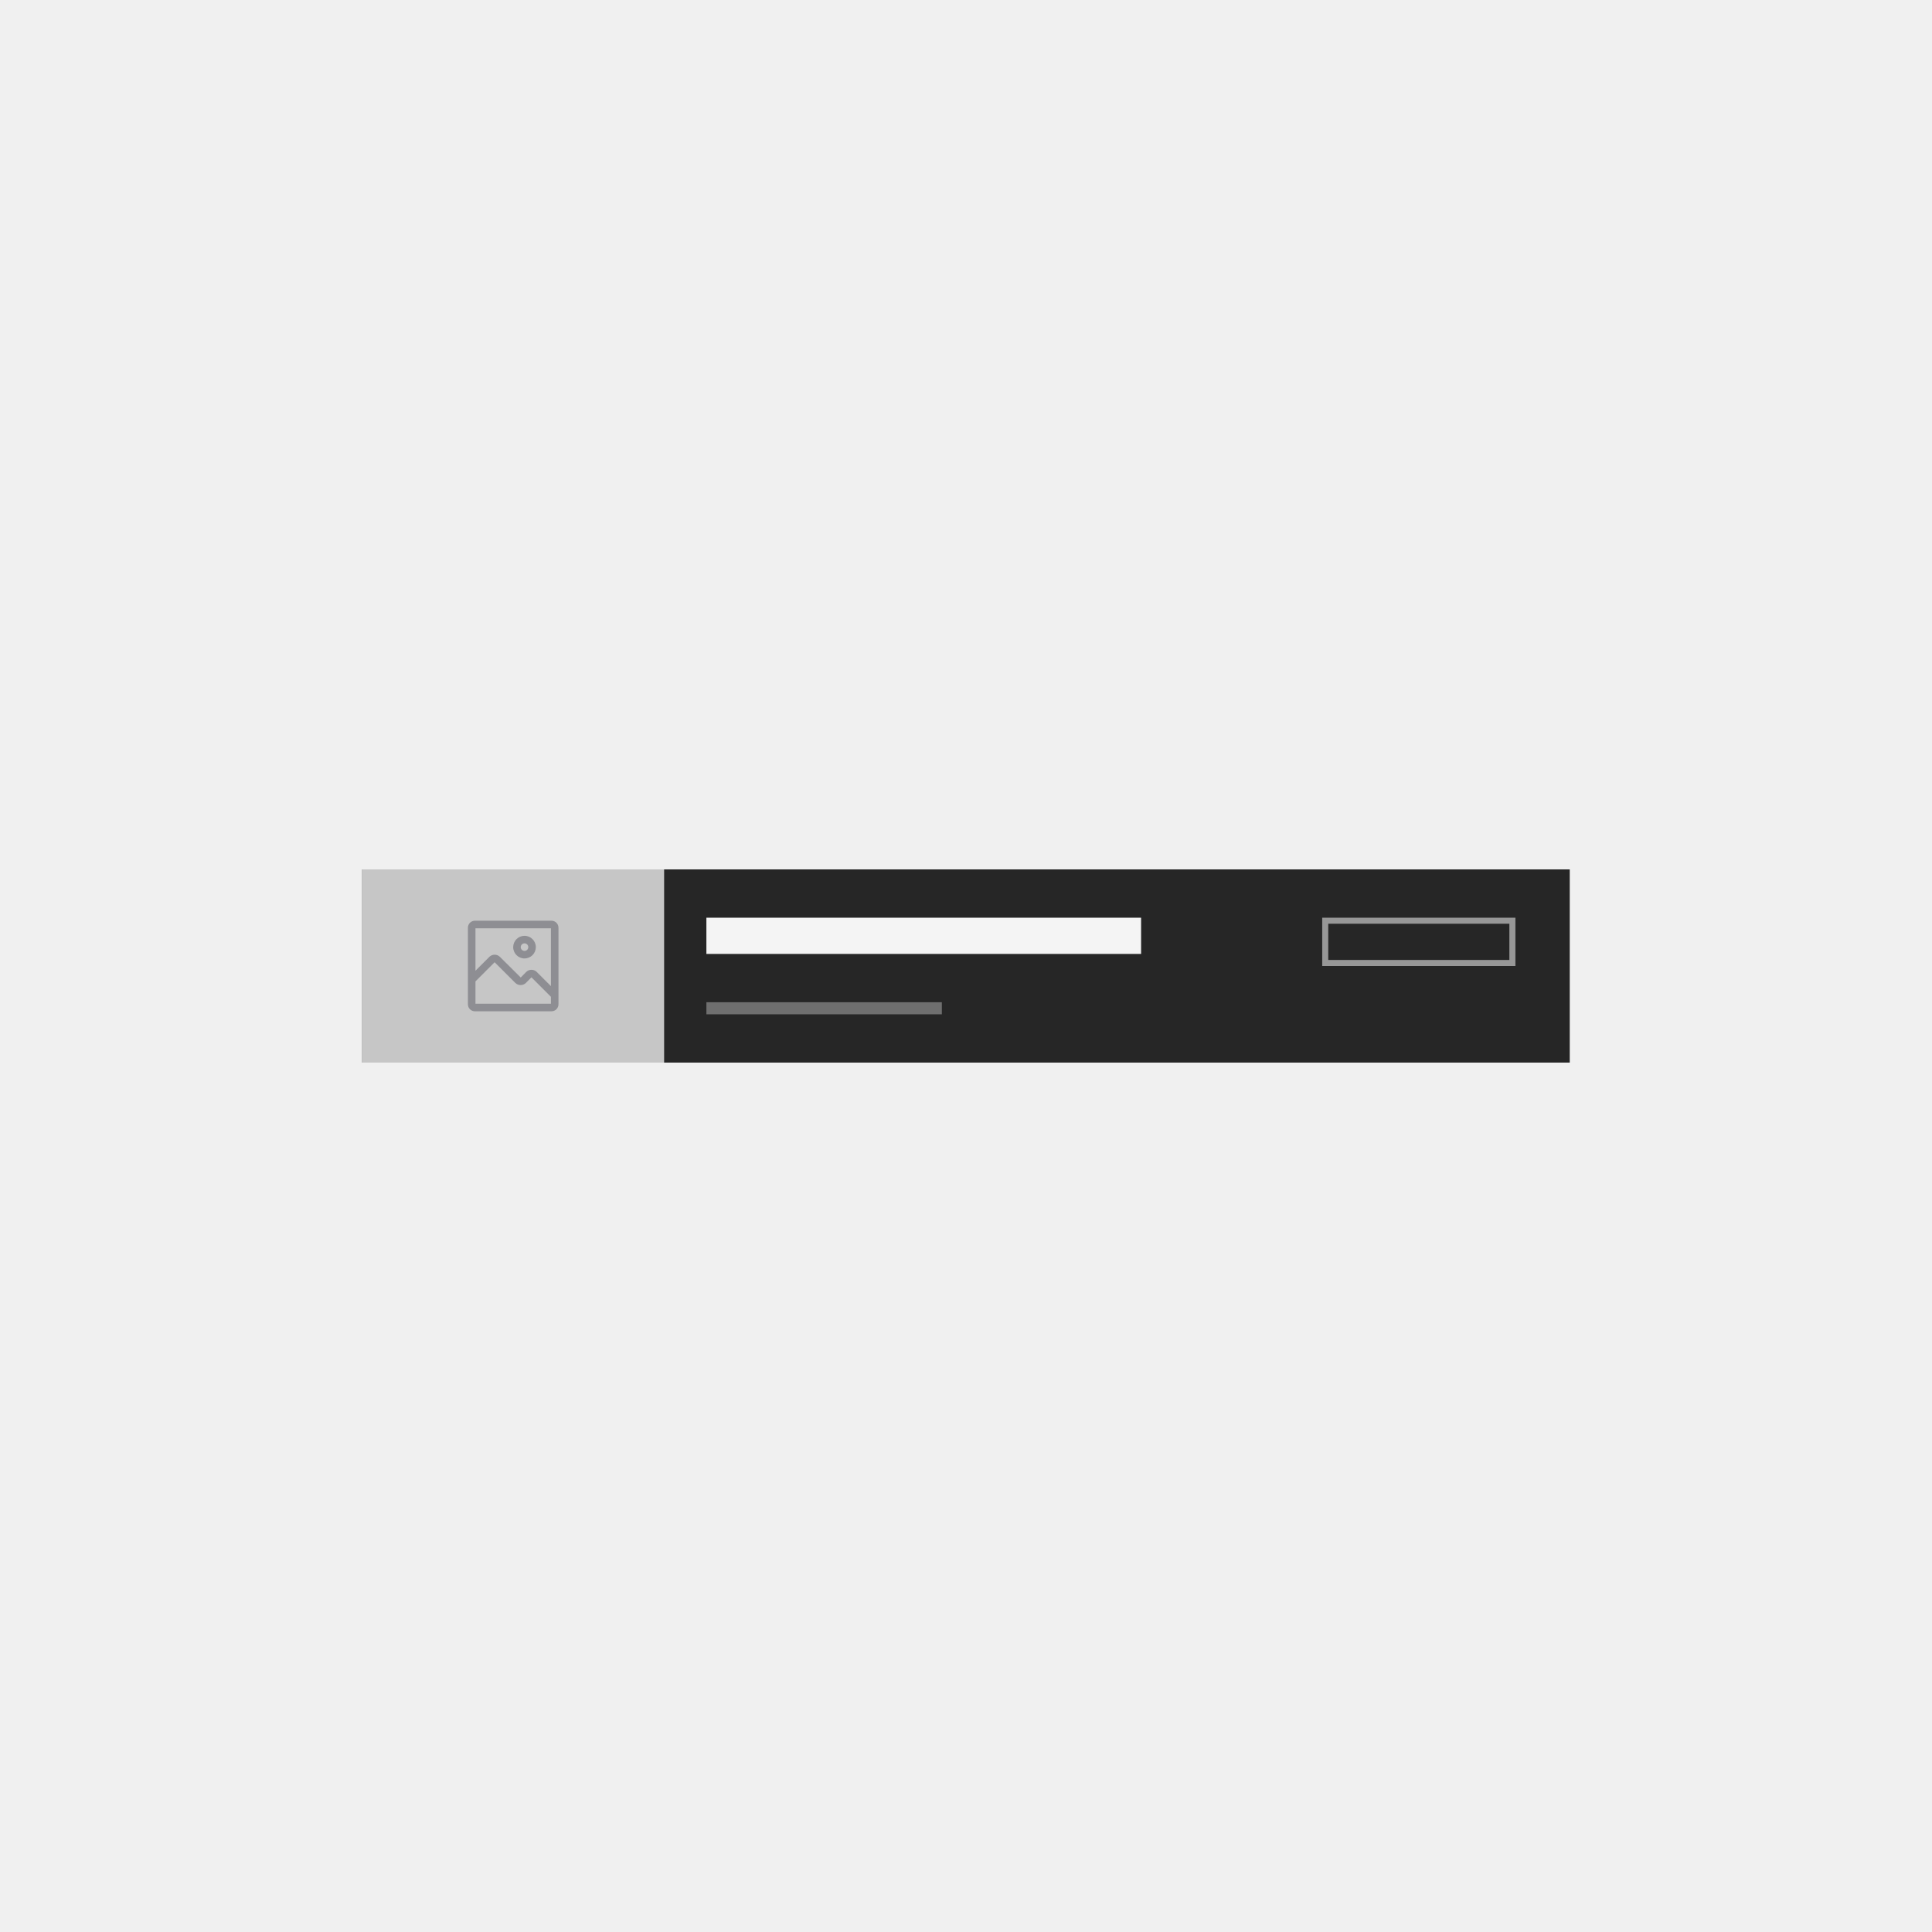
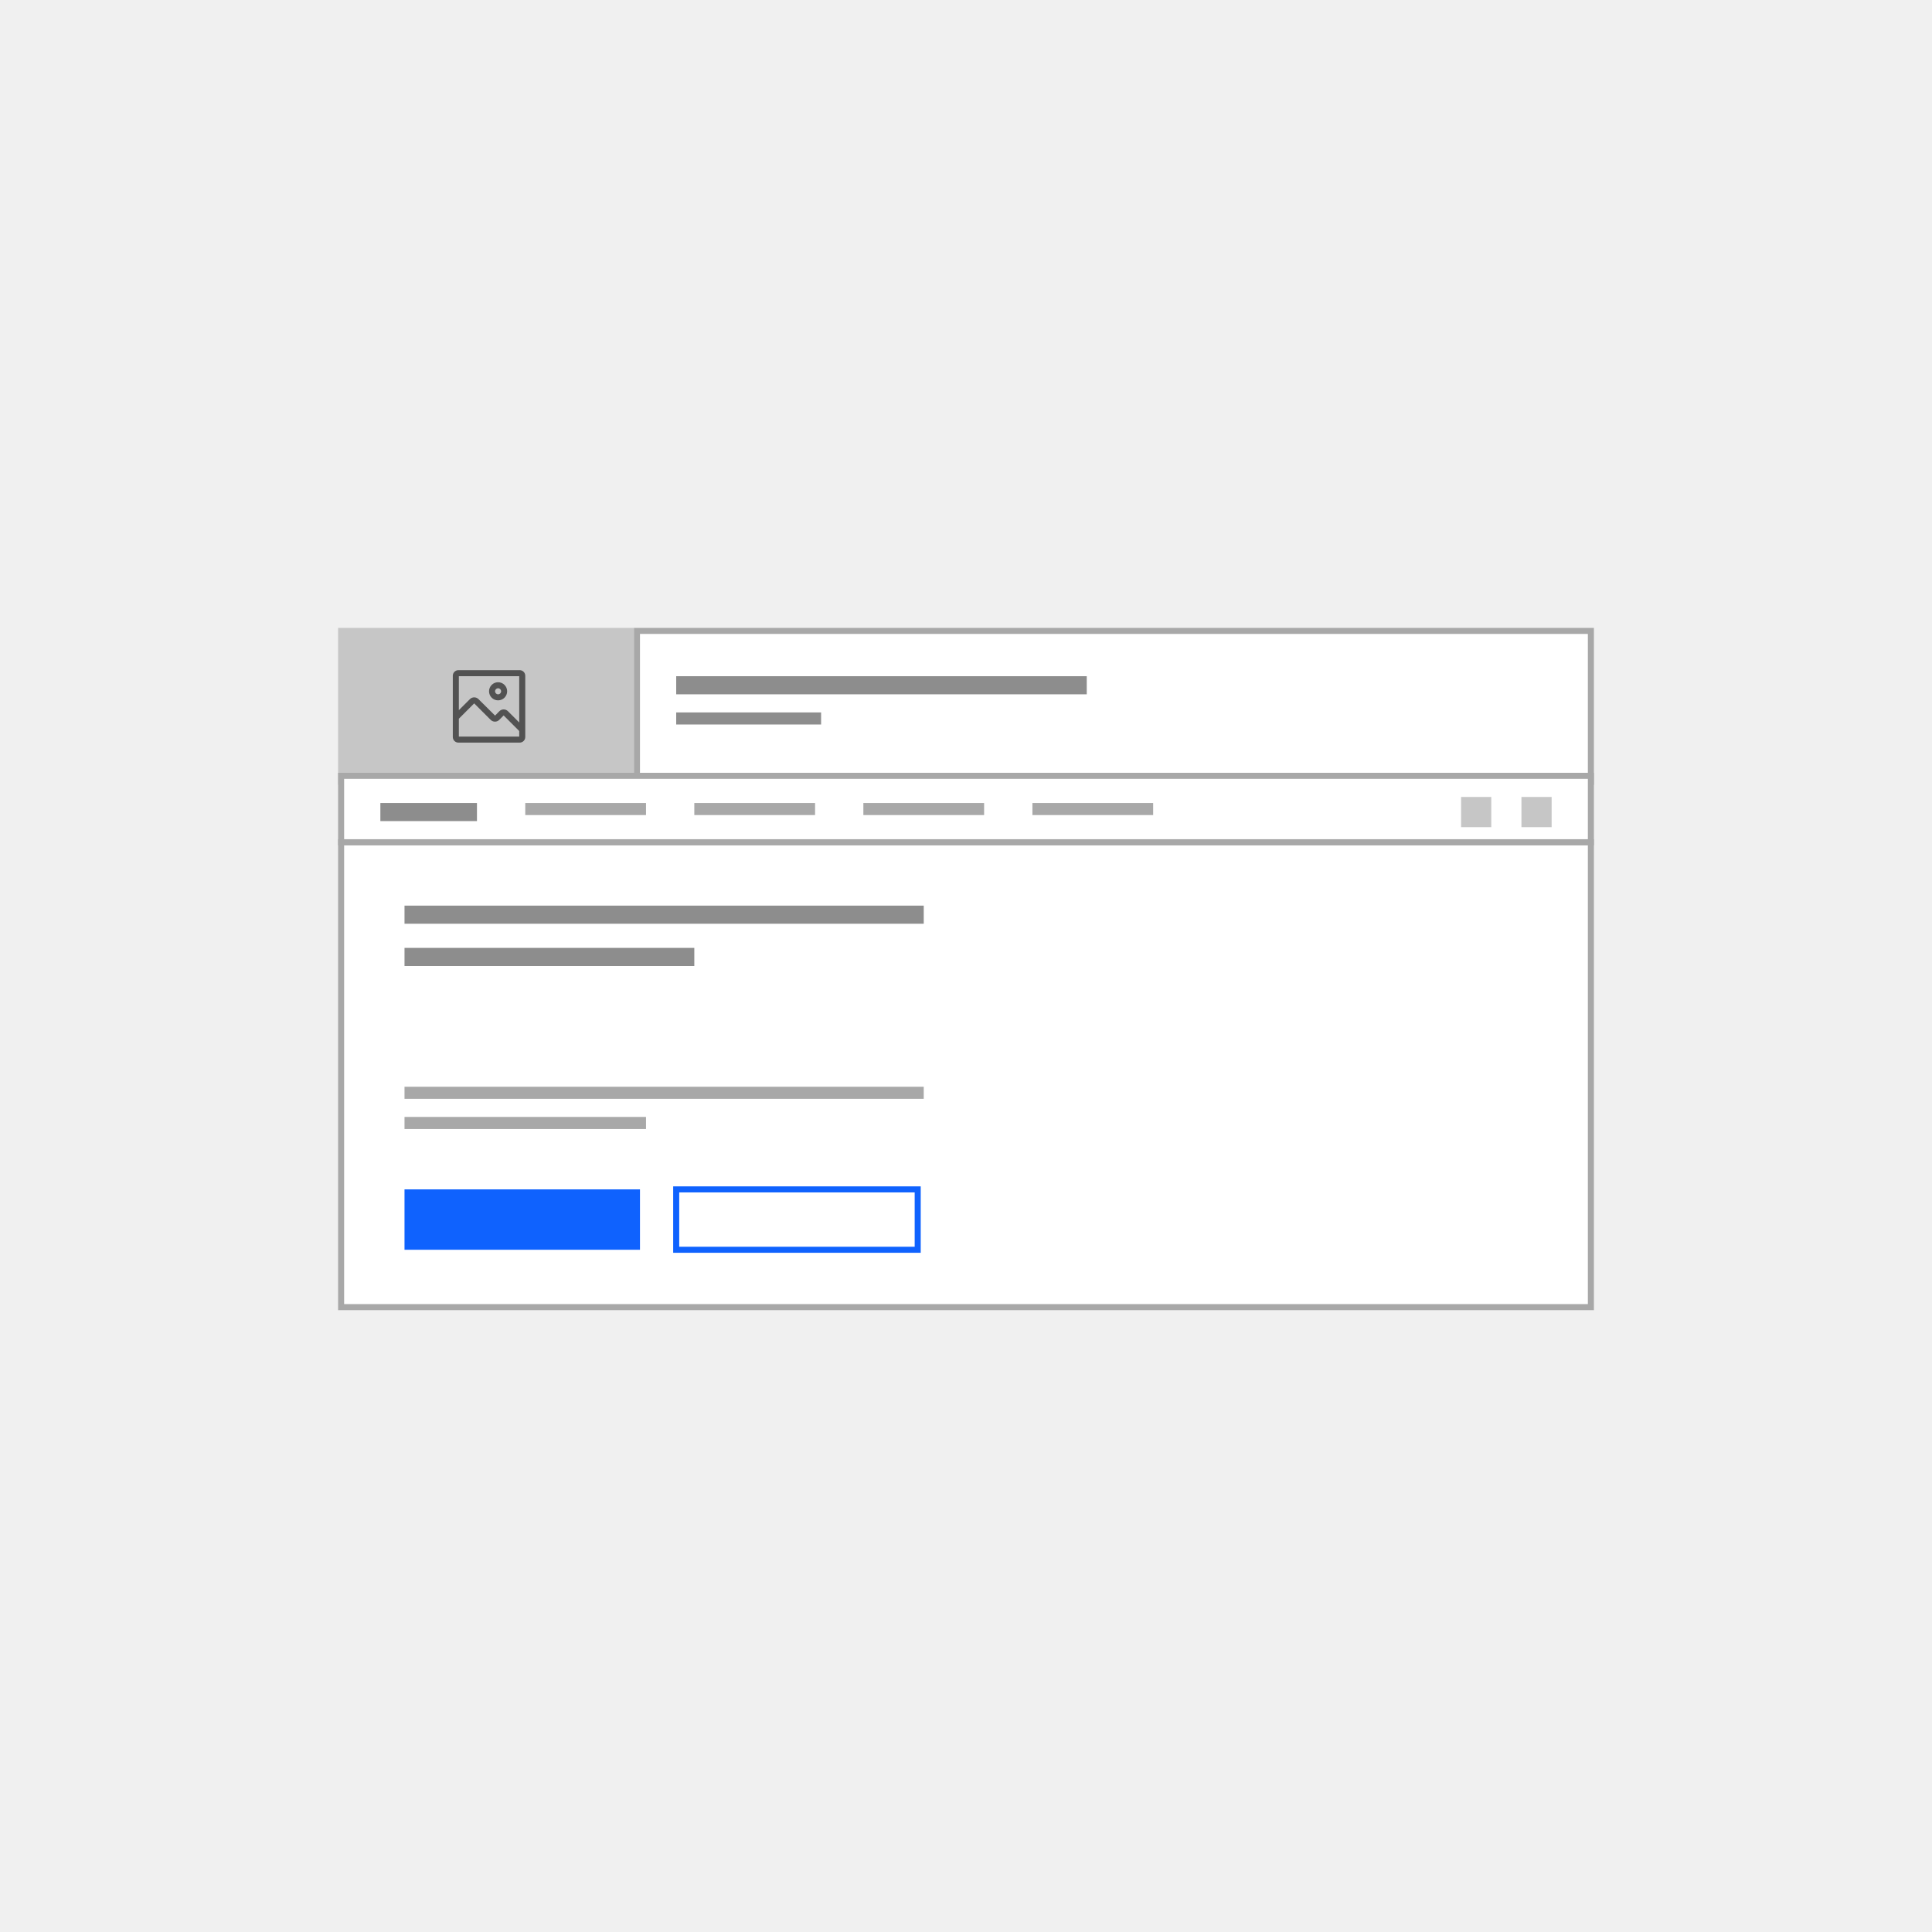
- <svg xmlns="http://www.w3.org/2000/svg" xmlns:xlink="http://www.w3.org/1999/xlink" width="320px" height="320px" viewBox="0 0 320 320" version="1.1">
-   <defs>
-     <path d="M11.875,8.75 C10.839,8.75 10,7.911 10,6.875 C10,5.839 10.839,5 11.875,5 C12.911,5 13.75,5.839 13.75,6.875 C13.75,7.372 13.552,7.849 13.201,8.201 C12.849,8.552 12.372,8.75 11.875,8.75 L11.875,8.75 Z M11.875,6.25 C11.53,6.25 11.25,6.53 11.25,6.875 C11.25,7.22 11.53,7.5 11.875,7.5 C12.22,7.5 12.5,7.22 12.5,6.875 C12.5,6.53 12.22,6.25 11.875,6.25 Z M16.344,2.5 L3.656,2.5 C3.018,2.5 2.5,3.018 2.5,3.656 L2.5,16.344 C2.5,16.65 2.622,16.945 2.839,17.161 C3.055,17.378 3.35,17.5 3.656,17.5 L16.344,17.5 C16.65,17.5 16.945,17.378 17.161,17.161 C17.378,16.945 17.5,16.65 17.5,16.344 L17.5,3.656 C17.5,3.018 16.982,2.5 16.344,2.5 Z M16.25,3.75 L16.25,13.331 L13.912,10.994 C13.678,10.759 13.36,10.627 13.028,10.627 C12.696,10.627 12.378,10.759 12.144,10.994 L11.25,11.906 L7.812,8.494 C7.578,8.259 7.26,8.127 6.928,8.127 C6.596,8.127 6.278,8.259 6.044,8.494 L3.75,10.787 L3.75,3.75 L16.25,3.75 Z M3.75,16.25 L3.75,12.55 L6.925,9.375 L6.925,9.375 L10.344,12.794 C10.578,13.028 10.896,13.16 11.228,13.16 C11.56,13.16 11.878,13.028 12.113,12.794 L13.025,11.875 L13.025,11.875 L16.25,15.1 L16.25,16.25 L3.75,16.25 Z" id="path-1" />
-   </defs>
-   <g id="global_banner" stroke="none" stroke-width="1" fill="none" fill-rule="evenodd">
-     <rect id="Rectangle" fill="#262626" x="60" y="144" width="200" height="32" />
-     <rect id="Rectangle-Copy-4" fill="#F4F4F4" x="117" y="152" width="72" height="6" />
-     <rect id="Rectangle-Copy-5" fill="#6F6F6F" x="117" y="166" width="39" height="2" />
-     <rect id="Rectangle-Copy-8" stroke="#979797" x="219.5" y="152.5" width="31" height="7" />
-     <rect id="Rectangle-Copy-50" fill="#C6C6C6" x="60" y="144" width="50" height="32" />
-     <g id="icon/formatting/image/16-copy-3" transform="translate(75, 150)">
-       <mask id="mask-2" fill="white">
-         <use xlink:href="#path-1" />
-       </mask>
-       <use id="icon-color" fill="#8E8E93" xlink:href="#path-1" />
-     </g>
-   </g>
+ <svg xmlns="http://www.w3.org/2000/svg" width="320" height="320" viewBox="0 0 320 320" fill="none">
+   <rect x="56" y="104" width="49" height="26" fill="#C6C6C6" />
+   <rect x="105.5" y="104.5" width="158" height="25" fill="white" stroke="#A8A8A8" />
+   <rect x="112" y="112" width="68" height="3" fill="#8D8D8D" />
+   <rect x="112" y="118" width="24" height="2" fill="#8D8D8D" />
+   <rect x="56.5" y="139.5" width="207" height="77" fill="white" stroke="#A8A8A8" />
+   <rect x="67" y="150" width="86" height="3" fill="#8D8D8D" />
+   <rect x="67" y="157" width="48" height="3" fill="#8D8D8D" />
+   <rect x="67" y="197" width="39" height="10" fill="#0F62FE" />
+   <rect x="112" y="197" width="40" height="10" stroke="#0F62FE" />
+   <path fill-rule="evenodd" clip-rule="evenodd" d="M82.5 116C81.672 116 81 115.328 81 114.5C81 113.672 81.672 113 82.5 113C83.328 113 84 113.672 84 114.5C84 114.898 83.842 115.279 83.561 115.561C83.279 115.842 82.898 116 82.5 116ZM82.5 114C82.224 114 82 114.224 82 114.5C82 114.776 82.224 115 82.5 115C82.776 115 83 114.776 83 114.5C83 114.224 82.776 114 82.5 114ZM86.075 111H75.925C75.414 111 75 111.414 75 111.925V122.075C75 122.32 75.097 122.556 75.271 122.729C75.444 122.903 75.68 123 75.925 123H86.075C86.32 123 86.556 122.903 86.729 122.729C86.903 122.556 87 122.32 87 122.075V111.925C87 111.414 86.586 111 86.075 111ZM86 112V119.665L84.13 117.795C83.942 117.607 83.688 117.502 83.422 117.502C83.157 117.502 82.903 117.607 82.715 117.795L82 118.525L79.25 115.795C79.062 115.607 78.808 115.502 78.543 115.502C78.277 115.502 78.023 115.607 77.835 115.795L76 117.63V112H86ZM76 122V119.04L78.54 116.5L81.275 119.235C81.463 119.423 81.717 119.528 81.983 119.528C82.248 119.528 82.502 119.423 82.69 119.235L83.42 118.5L86 121.08V122H76Z" fill="#525252" />
+   <mask id="mask0_1310_4938" style="mask-type:luminance" maskUnits="userSpaceOnUse" x="75" y="111" width="12" height="12">
+     <path fill-rule="evenodd" clip-rule="evenodd" d="M82.5 116C81.672 116 81 115.328 81 114.5C81 113.672 81.672 113 82.5 113C83.328 113 84 113.672 84 114.5C84 114.898 83.842 115.279 83.561 115.561C83.279 115.842 82.898 116 82.5 116ZM82.5 114C82.224 114 82 114.224 82 114.5C82 114.776 82.224 115 82.5 115C82.776 115 83 114.776 83 114.5C83 114.224 82.776 114 82.5 114ZM86.075 111H75.925C75.414 111 75 111.414 75 111.925V122.075C75 122.32 75.097 122.556 75.271 122.729C75.444 122.903 75.68 123 75.925 123H86.075C86.32 123 86.556 122.903 86.729 122.729C86.903 122.556 87 122.32 87 122.075V111.925C87 111.414 86.586 111 86.075 111ZM86 112V119.665L84.13 117.795C83.942 117.607 83.688 117.502 83.422 117.502C83.157 117.502 82.903 117.607 82.715 117.795L82 118.525L79.25 115.795C79.062 115.607 78.808 115.502 78.543 115.502C78.277 115.502 78.023 115.607 77.835 115.795L76 117.63V112H86ZM76 122V119.04L78.54 116.5L81.275 119.235C81.463 119.423 81.717 119.528 81.983 119.528C82.248 119.528 82.502 119.423 82.69 119.235L83.42 118.5L86 121.08V122H76Z" fill="white" />
+   </mask>
+   <g mask="url(#mask0_1310_4938)">
+ </g>
+   <path d="M56.5 128.5H263.5V139.5H56.5V128.5Z" fill="white" stroke="#A8A8A8" />
+   <rect x="242" y="132" width="5" height="5" fill="#C6C6C6" />
+   <rect x="252" y="132" width="5" height="5" fill="#C6C6C6" />
+   <rect x="87" y="133" width="20" height="2" fill="#A8A8A8" />
+   <rect x="115" y="133" width="20" height="2" fill="#A8A8A8" />
+   <rect x="143" y="133" width="20" height="2" fill="#A8A8A8" />
+   <rect x="171" y="133" width="20" height="2" fill="#A8A8A8" />
+   <rect x="63" y="133" width="16" height="3" fill="#8D8D8D" />
+   <rect x="67" y="180" width="86" height="2" fill="#A8A8A8" />
+   <rect x="67" y="185" width="40" height="2" fill="#A8A8A8" />
</svg>
